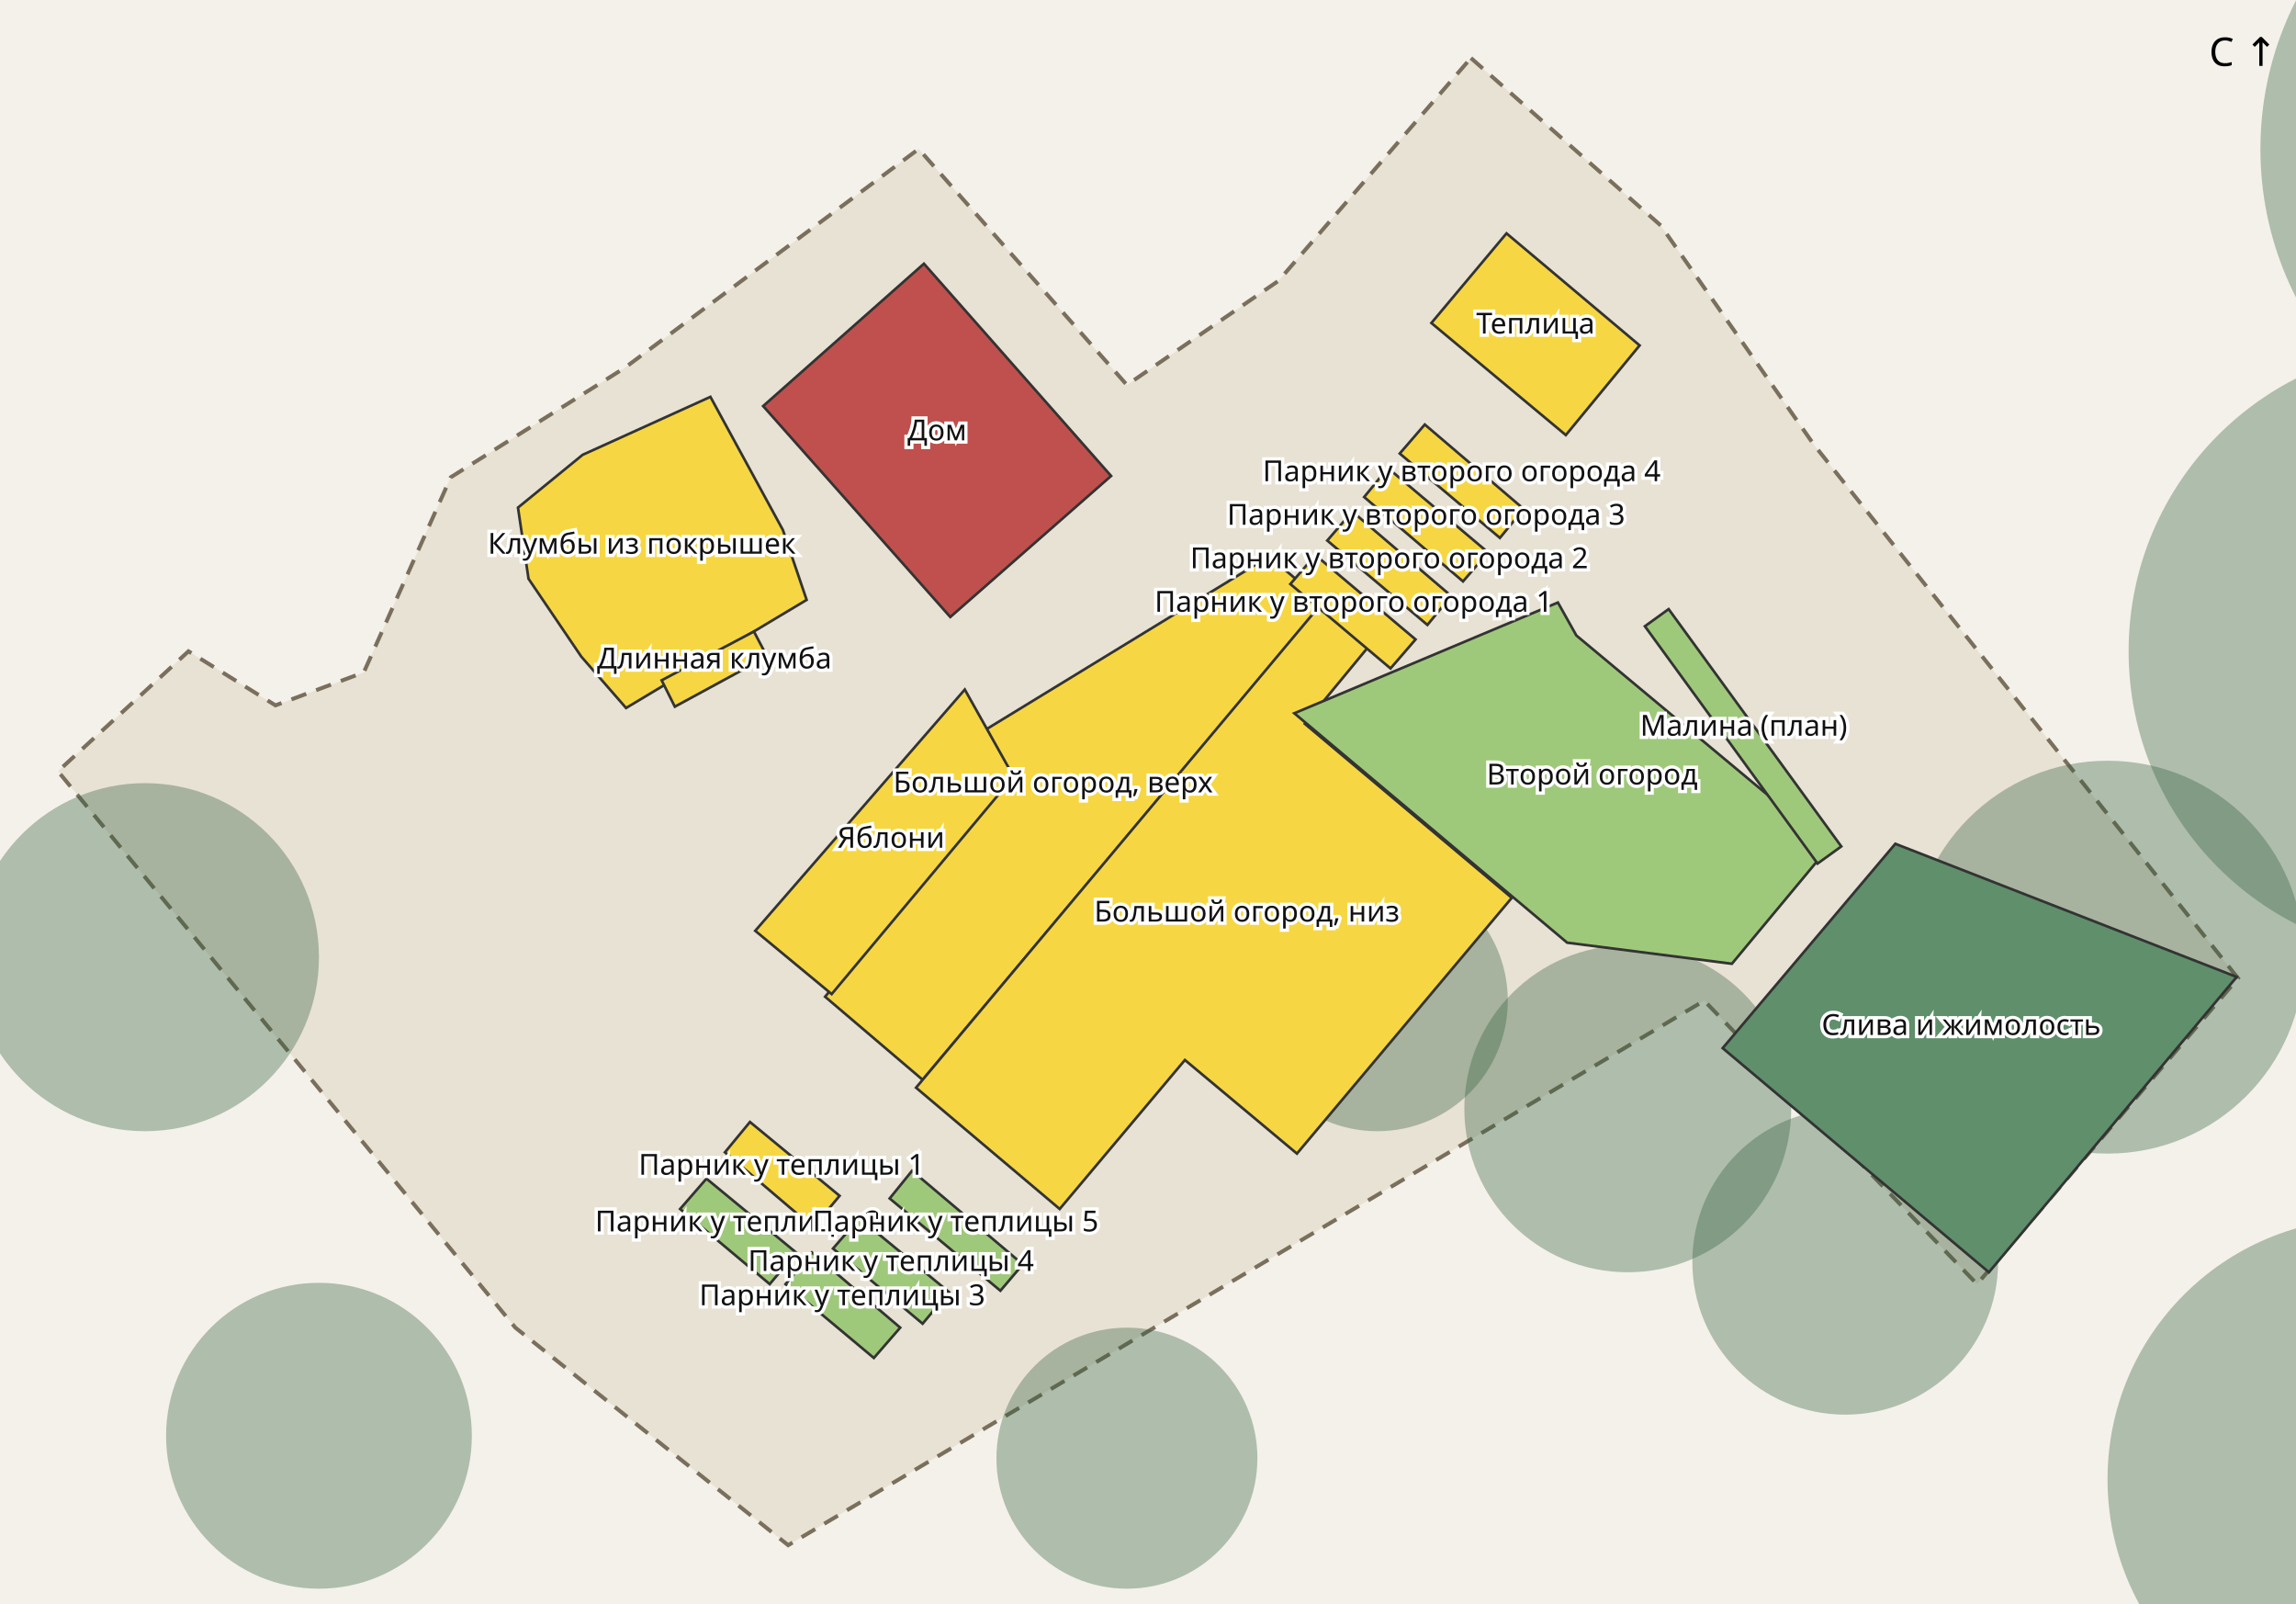
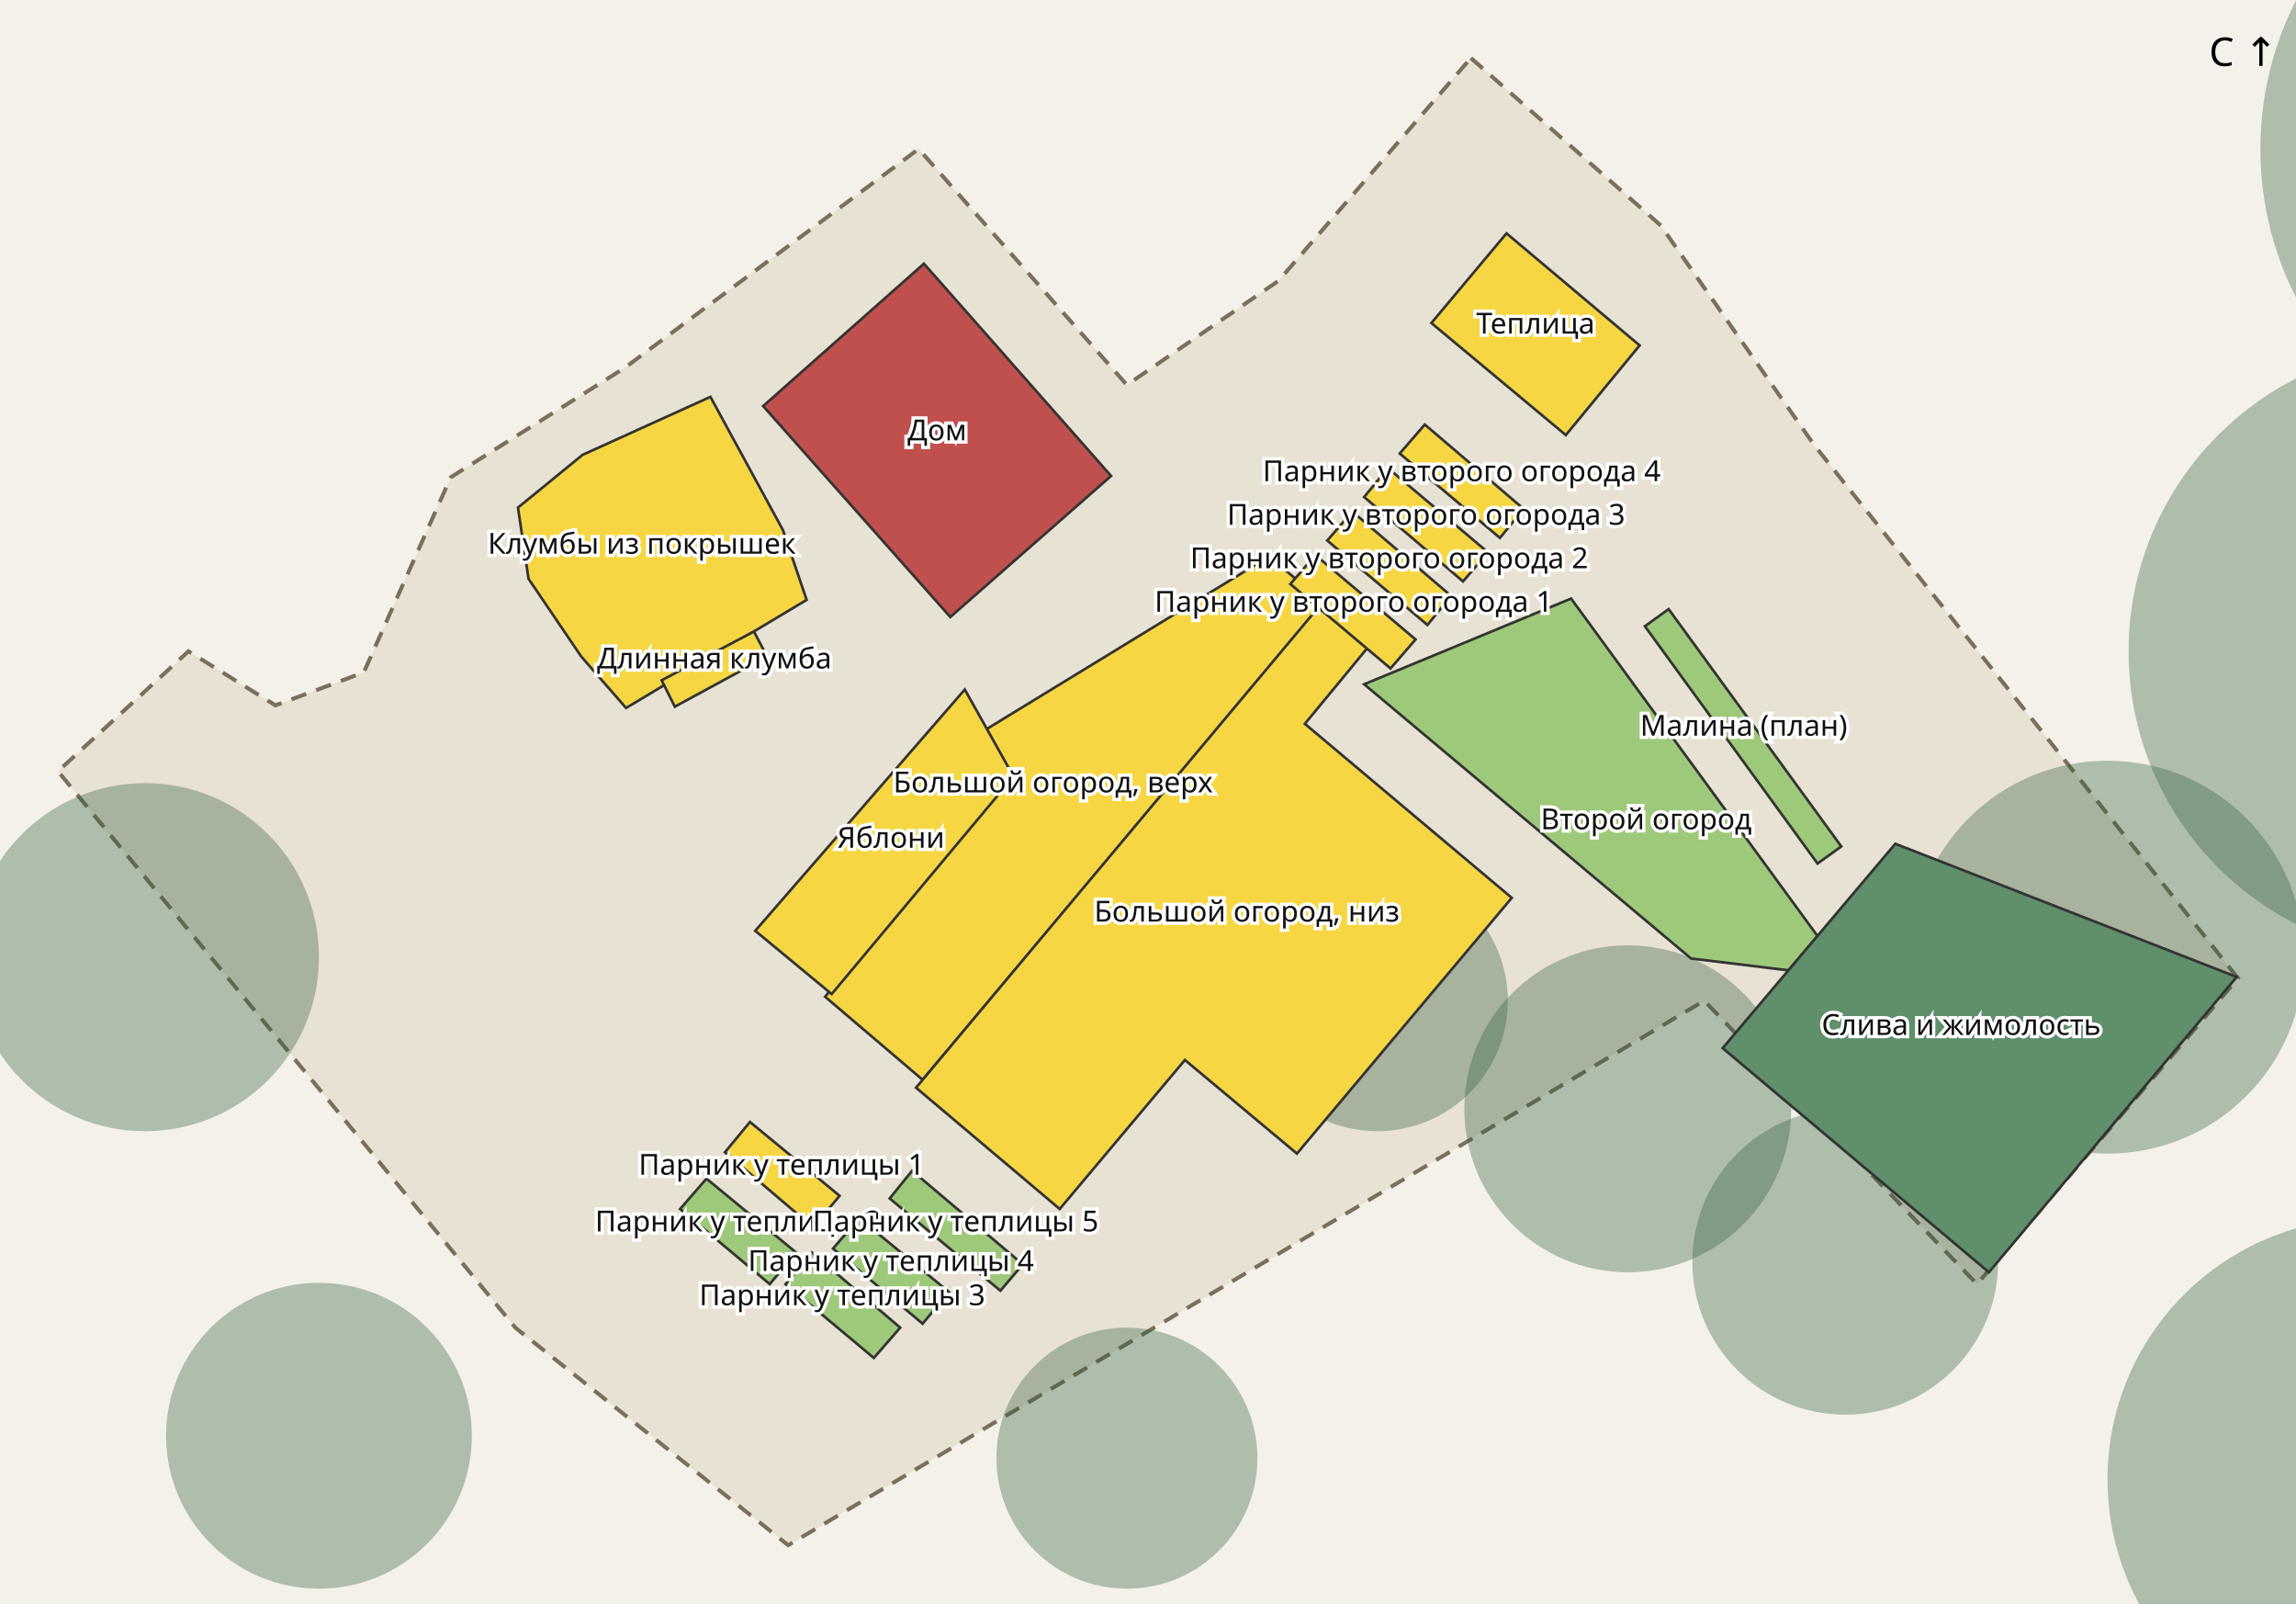
<svg xmlns="http://www.w3.org/2000/svg" viewBox="0 0 1742 1216" font-family="sans-serif">
  <rect width="1742" height="1216" fill="#f4f1ea" />
  <polygon points="1116,44 1260,171 1376,337 1698,742 1500,974 1293,759 598,1172 391,1007 44,585 143,494 209,535 276,510 342,362 474,279 697,113 855,292 970,213" fill="#e8e2d4" stroke="#7a6f5c" stroke-width="3" stroke-dasharray="12 8" />
  <circle cx="1045" cy="759" r="99" fill="#2f5d3a" opacity="0.35" />
  <circle cx="1235" cy="841" r="124" fill="#2f5d3a" opacity="0.35" />
  <circle cx="1400" cy="957" r="116" fill="#2f5d3a" opacity="0.35" />
  <circle cx="1599" cy="726" r="149" fill="#2f5d3a" opacity="0.35" />
  <circle cx="1847" cy="494" r="232" fill="#2f5d3a" opacity="0.35" />
  <circle cx="2046" cy="858" r="265" fill="#2f5d3a" opacity="0.35" />
  <circle cx="1797" cy="1122" r="198" fill="#2f5d3a" opacity="0.35" />
  <circle cx="855" cy="1106" r="99" fill="#2f5d3a" opacity="0.35" />
  <circle cx="1963" cy="113" r="248" fill="#2f5d3a" opacity="0.35" />
  <circle cx="110" cy="726" r="132" fill="#2f5d3a" opacity="0.35" />
  <circle cx="242" cy="1089" r="116" fill="#2f5d3a" opacity="0.35" />
  <polygon points="579,308 701,200 843,361 721,468" fill="#c0504d" stroke="#333" stroke-width="2" />
  <polygon points="393,385 401,439 441,498 475,537 612,455 594,402 539,301 442,345" fill="#f6d743" stroke="#333" stroke-width="2" />
  <polygon points="582,498 572,479 502,516 512,536" fill="#f6d743" stroke="#333" stroke-width="2" />
  <polygon points="617,931 637,907 569,851 550,874" fill="#f6d743" stroke="#333" stroke-width="2" />
  <polygon points="584,974 604,950 536,894 516,917" fill="#9fc97a" stroke="#333" stroke-width="2" />
  <polygon points="663,1030 683,1007 616,950 596,974" fill="#9fc97a" stroke="#333" stroke-width="2" />
  <polygon points="700,1004 720,980 652,924 632,947" fill="#9fc97a" stroke="#333" stroke-width="2" />
  <polygon points="759,979 776,959 692,888 675,909" fill="#9fc97a" stroke="#333" stroke-width="2" />
  <polygon points="626,756 759,597 742,557 963,422 1004,457 700,819" fill="#f6d743" stroke="#333" stroke-width="2" />
  <polygon points="1005,455 1042,486 990,549 1147,681 984,875 899,804 804,917 695,825" fill="#f6d743" stroke="#333" stroke-width="2" />
  <polygon points="631,754 573,706 732,523 769,589" fill="#f6d743" stroke="#333" stroke-width="2" />
-   <polygon points="982,541 1182,457 1196,482 1388,642 1314,731 1189,715" fill="#9fc97a" stroke="#333" stroke-width="2" />
+   <polygon points="1192,454 1379,710 1357,736 1283,727 1035,519" fill="#9fc97a" stroke="#333" stroke-width="2" />
  <polygon points="1055,507 1074,485 998,421 979,443" fill="#f6d743" stroke="#333" stroke-width="2" />
  <polygon points="1083,474 1101,452 1026,388 1007,410" fill="#f6d743" stroke="#333" stroke-width="2" />
  <polygon points="1110,441 1129,419 1053,355 1035,377" fill="#f6d743" stroke="#333" stroke-width="2" />
  <polygon points="1138,408 1156,386 1081,322 1062,344" fill="#f6d743" stroke="#333" stroke-width="2" />
  <polygon points="1379,655 1397,642 1266,462 1248,475" fill="#9fc97a" stroke="#333" stroke-width="2" />
  <polygon points="1307,795 1438,640 1697,741 1509,965" fill="#5f8f6b" stroke="#333" stroke-width="2" />
  <polygon points="1188,330 1244,262 1143,177 1086,245" fill="#f6d743" stroke="#333" stroke-width="2" />
  <text x="711" y="334" font-size="22" text-anchor="middle" fill="#111" stroke="#fff" stroke-width="5" paint-order="stroke">Дом</text>
  <text x="487" y="420" font-size="22" text-anchor="middle" fill="#111" stroke="#fff" stroke-width="5" paint-order="stroke">Клумбы из покрышек</text>
  <text x="542" y="507" font-size="22" text-anchor="middle" fill="#111" stroke="#fff" stroke-width="5" paint-order="stroke">Длинная клумба</text>
  <text x="593" y="891" font-size="22" text-anchor="middle" fill="#111" stroke="#fff" stroke-width="5" paint-order="stroke">Парник у теплицы 1</text>
  <text x="560" y="934" font-size="22" text-anchor="middle" fill="#111" stroke="#fff" stroke-width="5" paint-order="stroke">Парник у теплицы 2</text>
  <text x="639" y="990" font-size="22" text-anchor="middle" fill="#111" stroke="#fff" stroke-width="5" paint-order="stroke">Парник у теплицы 3</text>
  <text x="676" y="964" font-size="22" text-anchor="middle" fill="#111" stroke="#fff" stroke-width="5" paint-order="stroke">Парник у теплицы 4</text>
  <text x="725" y="934" font-size="22" text-anchor="middle" fill="#111" stroke="#fff" stroke-width="5" paint-order="stroke">Парник у теплицы 5</text>
  <text x="799" y="601" font-size="22" text-anchor="middle" fill="#111" stroke="#fff" stroke-width="5" paint-order="stroke">Большой огород, верх</text>
  <text x="946" y="699" font-size="22" text-anchor="middle" fill="#111" stroke="#fff" stroke-width="5" paint-order="stroke">Большой огород, низ</text>
  <text x="676" y="643" font-size="22" text-anchor="middle" fill="#111" stroke="#fff" stroke-width="5" paint-order="stroke">Яблони</text>
-   <text x="1208" y="595" font-size="22" text-anchor="middle" fill="#111" stroke="#fff" stroke-width="5" paint-order="stroke">Второй огород</text>
+   <text x="1249" y="629" font-size="22" text-anchor="middle" fill="#111" stroke="#fff" stroke-width="5" paint-order="stroke">Второй огород</text>
  <text x="1027" y="464" font-size="22" text-anchor="middle" fill="#111" stroke="#fff" stroke-width="5" paint-order="stroke">Парник у второго огорода 1</text>
  <text x="1054" y="431" font-size="22" text-anchor="middle" fill="#111" stroke="#fff" stroke-width="5" paint-order="stroke">Парник у второго огорода 2</text>
  <text x="1082" y="398" font-size="22" text-anchor="middle" fill="#111" stroke="#fff" stroke-width="5" paint-order="stroke">Парник у второго огорода 3</text>
  <text x="1109" y="365" font-size="22" text-anchor="middle" fill="#111" stroke="#fff" stroke-width="5" paint-order="stroke">Парник у второго огорода 4</text>
  <text x="1323" y="558" font-size="22" text-anchor="middle" fill="#111" stroke="#fff" stroke-width="5" paint-order="stroke">Малина (план)</text>
  <text x="1488" y="785" font-size="22" text-anchor="middle" fill="#111" stroke="#fff" stroke-width="5" paint-order="stroke">Слива и жимолость</text>
  <text x="1165" y="253" font-size="22" text-anchor="middle" fill="#111" stroke="#fff" stroke-width="5" paint-order="stroke">Теплица</text>
  <text x="1702" y="50" font-size="30" text-anchor="middle">С ↑</text>
</svg>
